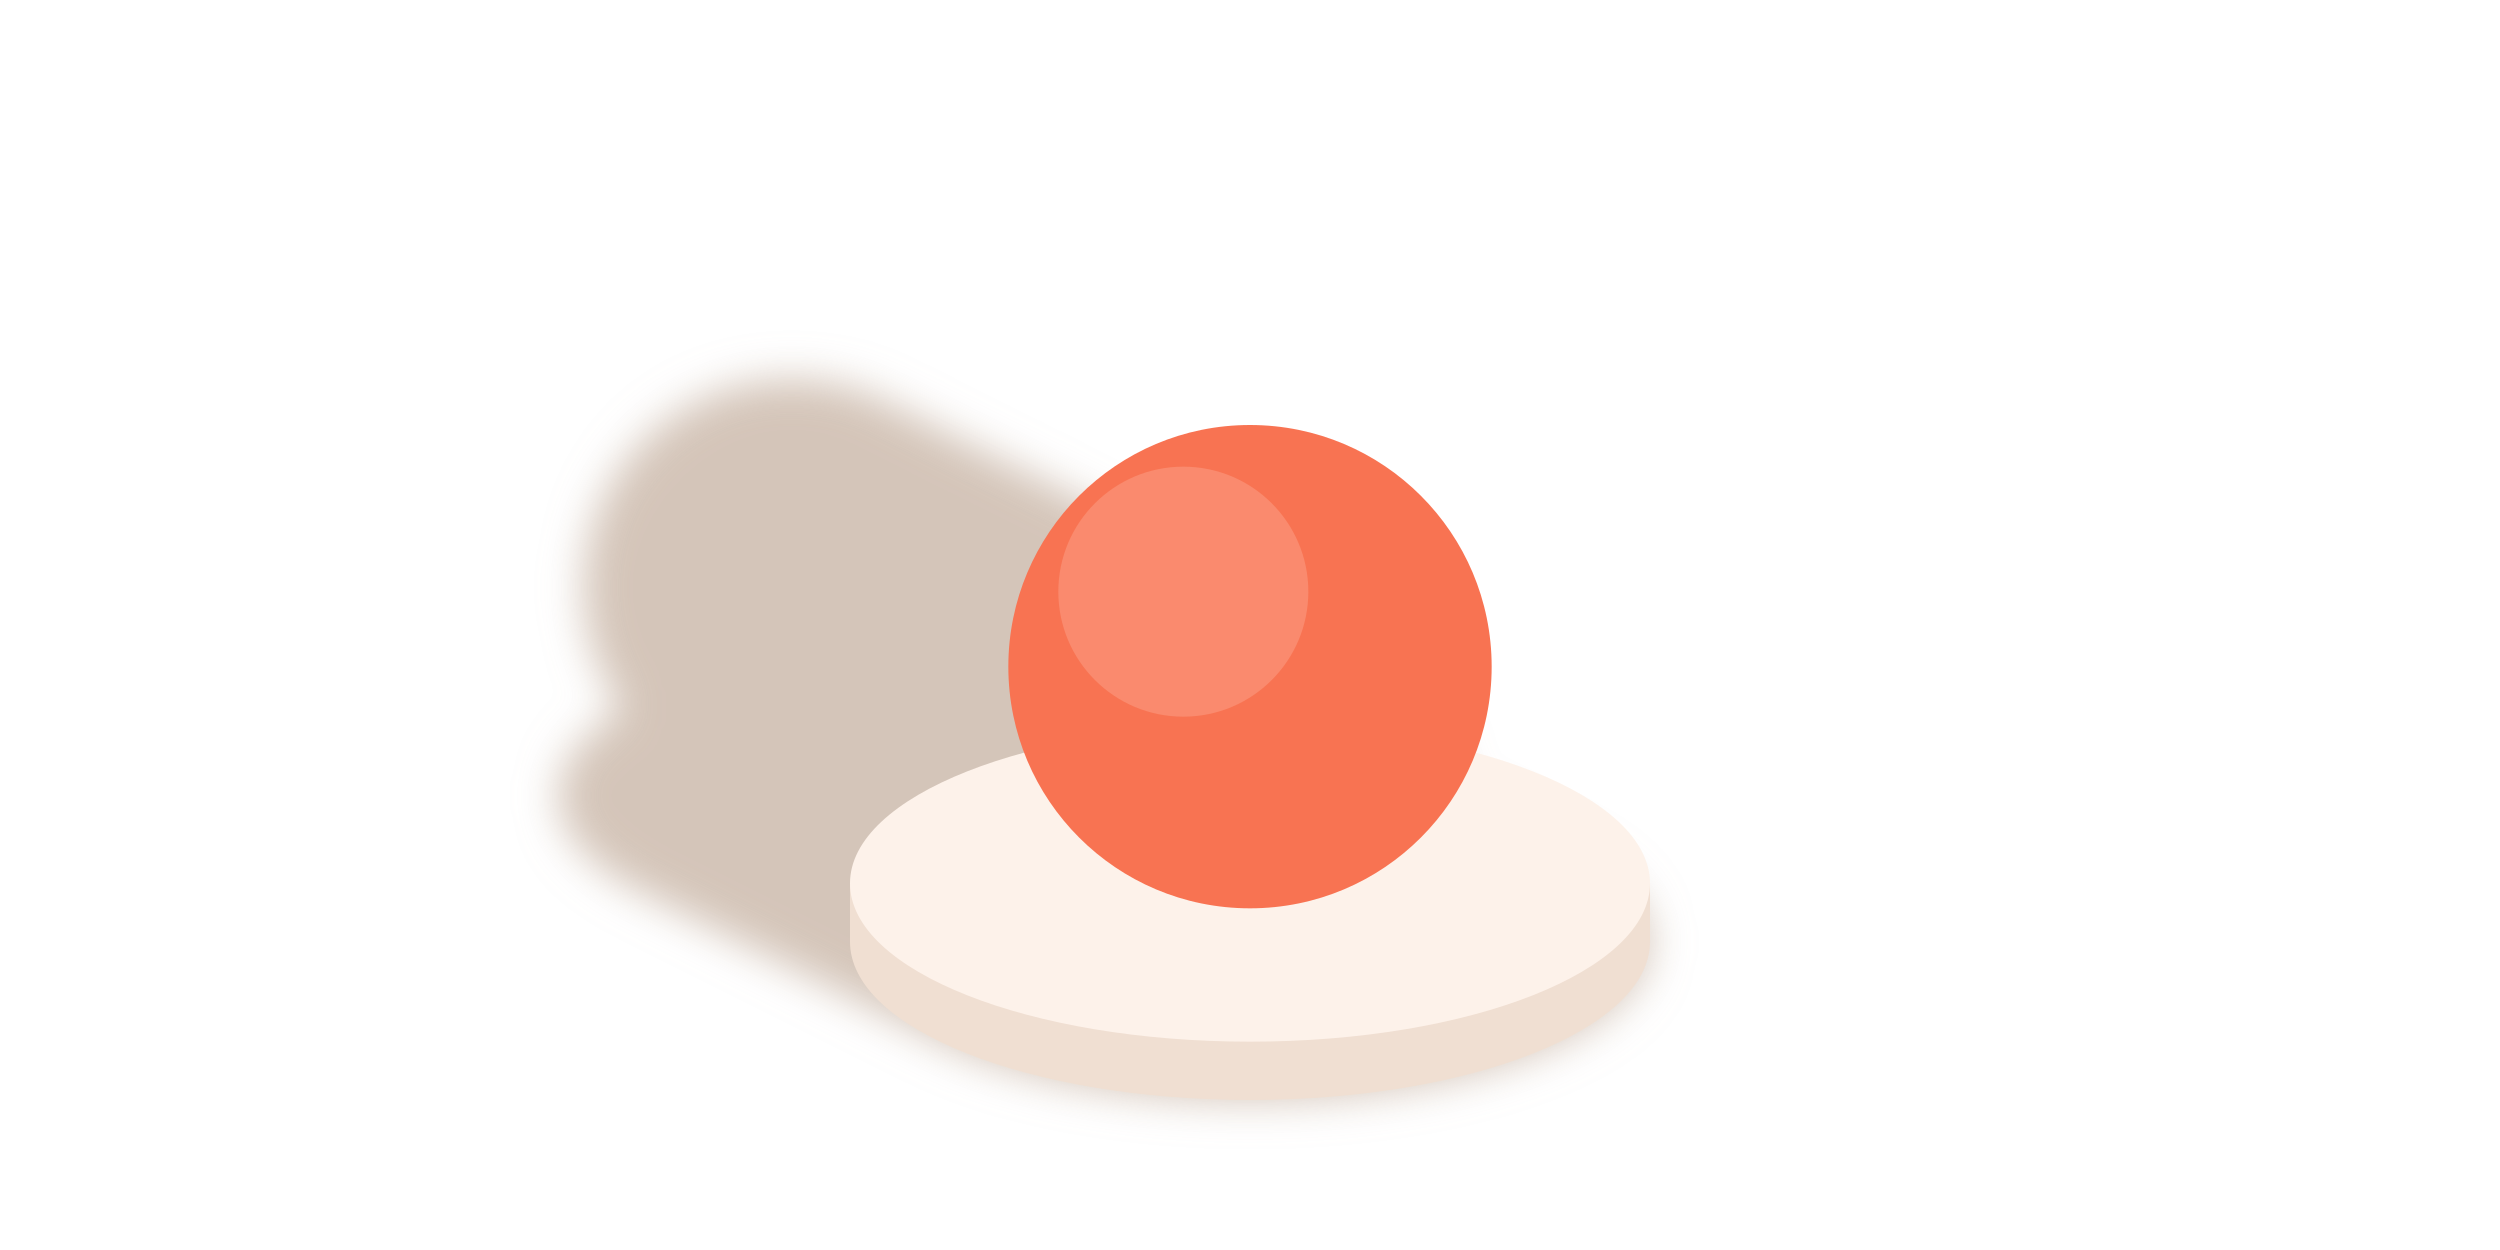
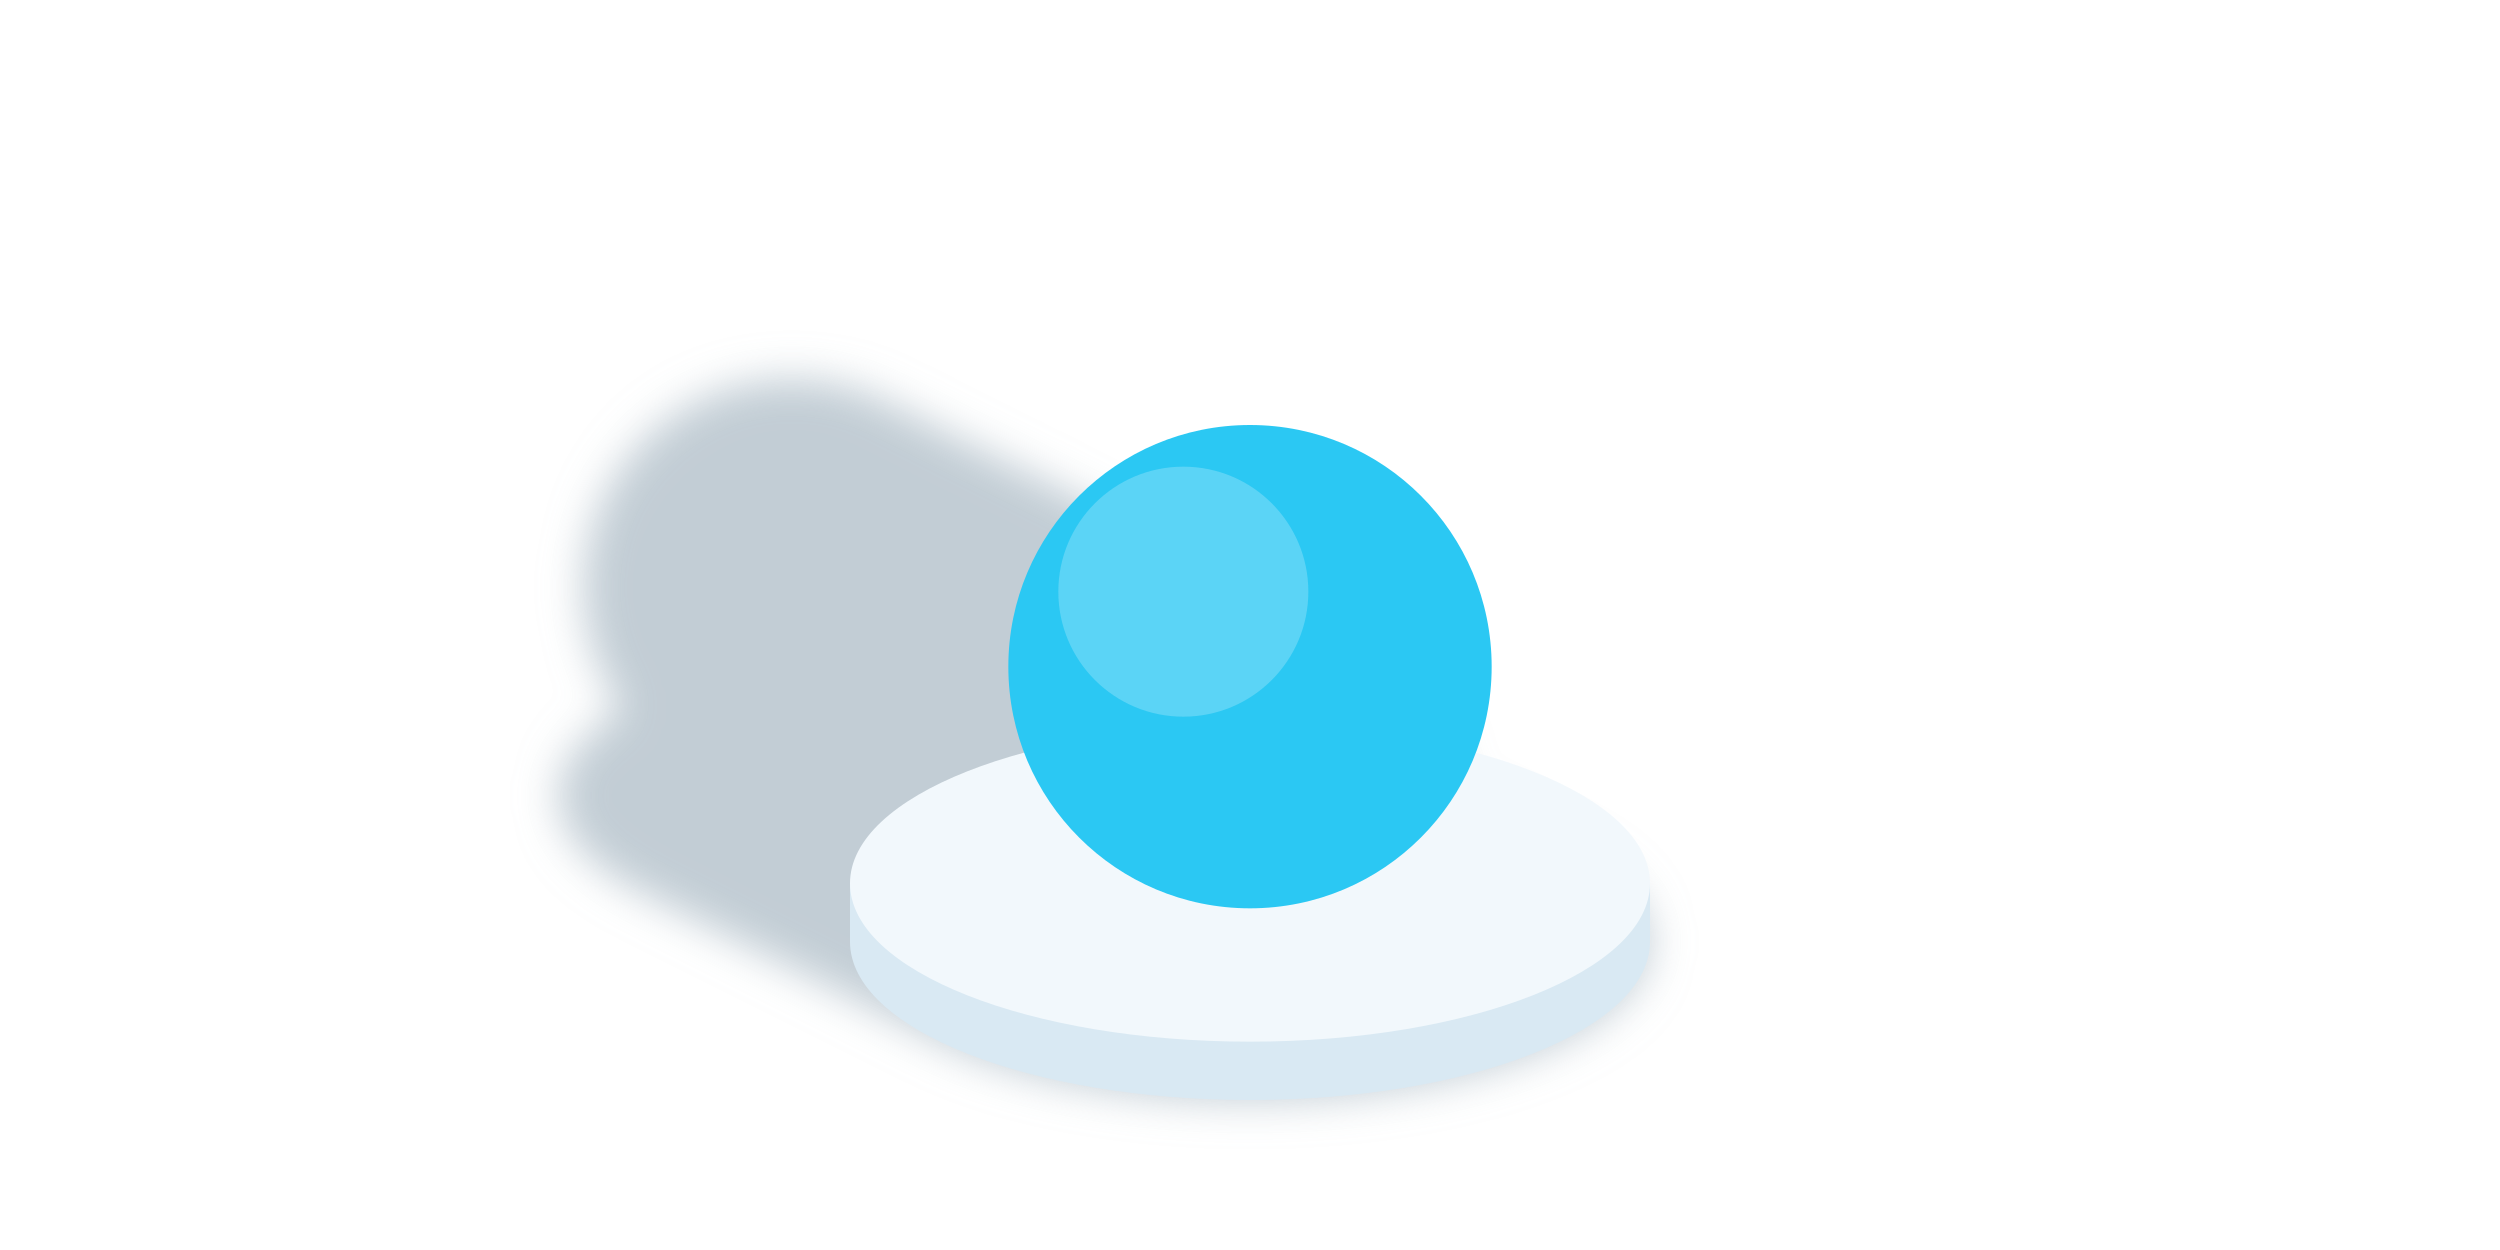
<svg xmlns="http://www.w3.org/2000/svg" viewBox="-100 0 600 300">
  <defs>
    <filter id="s" x="-30%" y="-30%" width="160%" height="160%">
      <feGaussianBlur stdDeviation="5" />
    </filter>
  </defs>
-   <g filter="url(#s)" fill="#b1957f" opacity=".55">
+   <g filter="url(#s)" fill="#90a4b2" opacity=".55">
    <ellipse cx="200" cy="226" rx="96" ry="38" />
    <ellipse cx="195" cy="223.5" rx="96" ry="38" />
    <ellipse cx="190" cy="221" rx="96" ry="38" />
    <ellipse cx="185" cy="218.5" rx="96" ry="38" />
    <ellipse cx="180" cy="216" rx="96" ry="38" />
    <ellipse cx="175" cy="213.5" rx="96" ry="38" />
    <ellipse cx="170" cy="211" rx="96" ry="38" />
    <ellipse cx="165" cy="208.5" rx="96" ry="38" />
    <ellipse cx="160" cy="206" rx="96" ry="38" />
    <ellipse cx="155" cy="203.5" rx="96" ry="38" />
    <ellipse cx="150" cy="201" rx="96" ry="38" />
    <ellipse cx="145" cy="198.5" rx="96" ry="38" />
    <ellipse cx="140" cy="196" rx="96" ry="38" />
    <ellipse cx="135" cy="193.5" rx="96" ry="38" />
    <ellipse cx="130" cy="191" rx="96" ry="38" />
    <circle cx="200" cy="196" r="50" />
    <circle cx="192.1" cy="192.1" r="50" />
    <circle cx="184.3" cy="188.1" r="50" />
    <circle cx="176.4" cy="184.2" r="50" />
    <circle cx="168.6" cy="180.3" r="50" />
    <circle cx="160.7" cy="176.4" r="50" />
    <circle cx="152.9" cy="172.4" r="50" />
    <circle cx="145" cy="168.5" r="50" />
    <circle cx="137.1" cy="164.6" r="50" />
    <circle cx="129.3" cy="160.6" r="50" />
    <circle cx="121.4" cy="156.7" r="50" />
    <circle cx="113.6" cy="152.8" r="50" />
    <circle cx="105.7" cy="148.9" r="50" />
    <circle cx="97.9" cy="144.9" r="50" />
    <circle cx="90" cy="141" r="50" />
  </g>
-   <path d="M104 212 L104 226 A96 38 0 0 0 296 226 L296 212 Z" fill="#f0dfd2" />
-   <ellipse cx="200" cy="212" rx="96" ry="38" fill="#fdf2ea" />
-   <circle cx="200" cy="160" r="58" fill="#f87352" />
-   <circle cx="184" cy="142" r="30" fill="#fb9a80" opacity=".6" />
+   <path d="M104 212 L104 226 A96 38 0 0 0 296 226 L296 212 Z" fill="#d9e9f3" />
+   <ellipse cx="200" cy="212" rx="96" ry="38" fill="#f2f8fc" />
+   <circle cx="200" cy="160" r="58" fill="#2bc8f3" />
+   <circle cx="184" cy="142" r="30" fill="#7cdcf8" opacity=".6" />
</svg>
